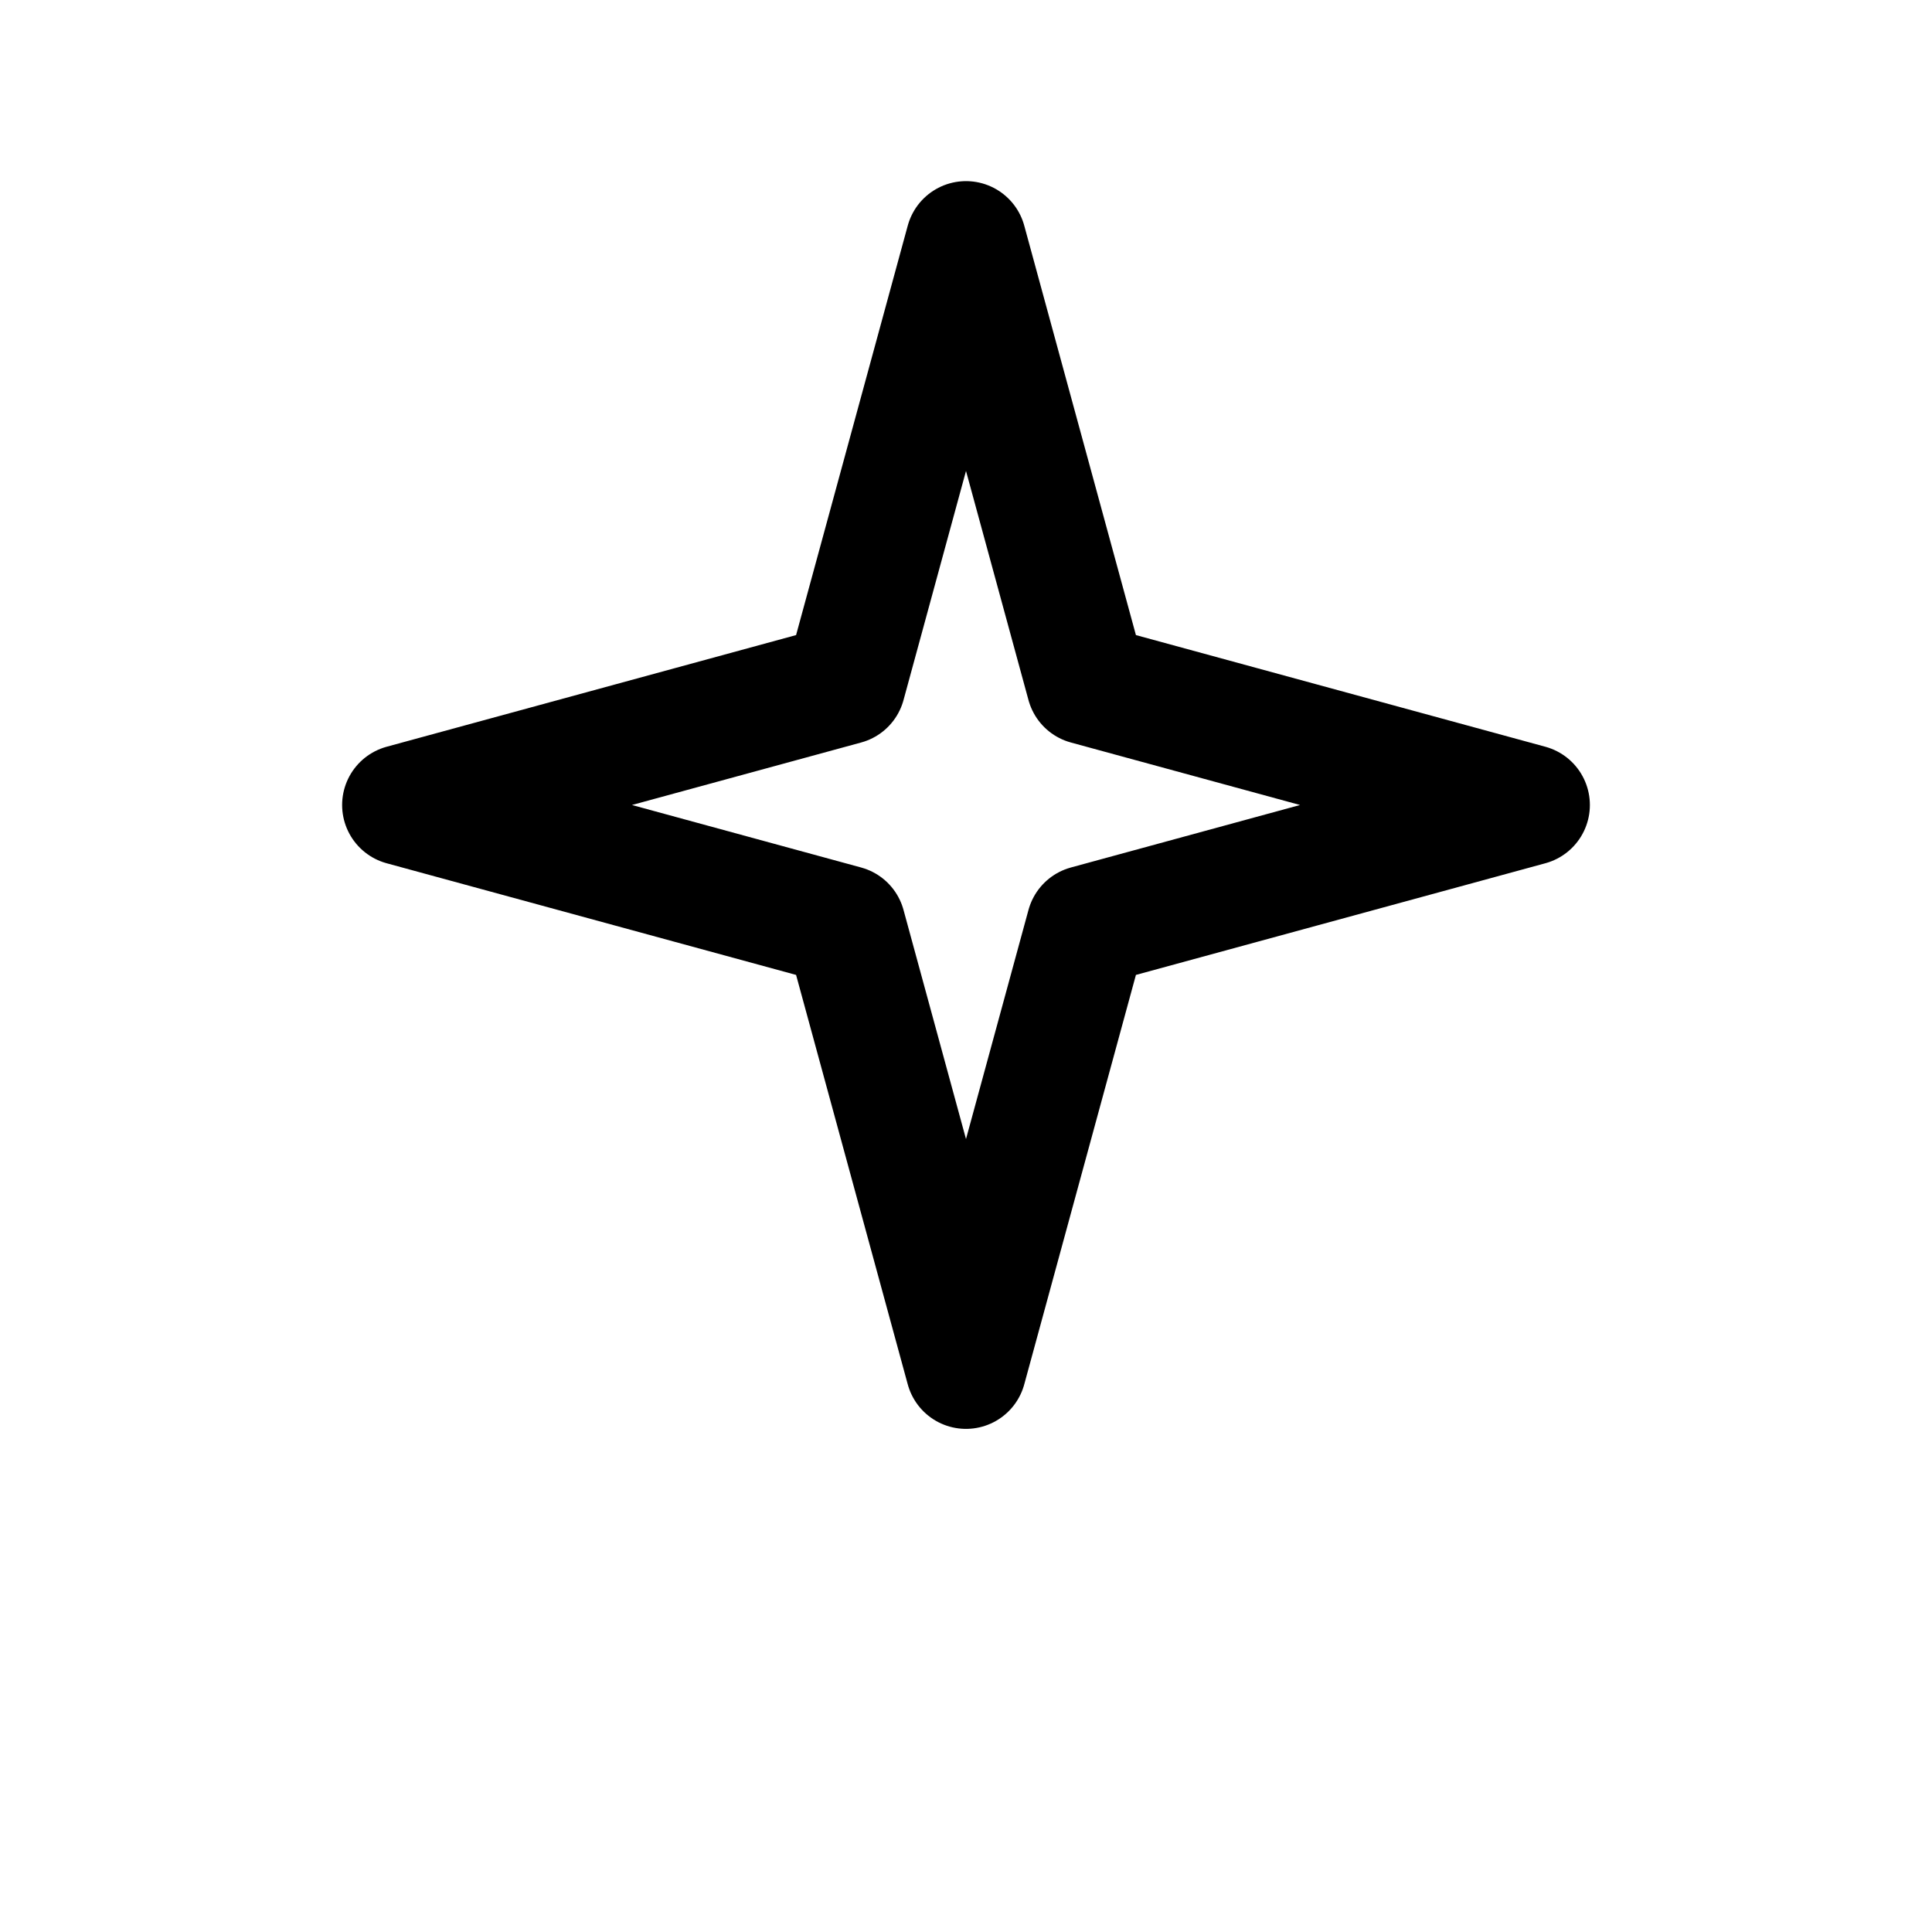
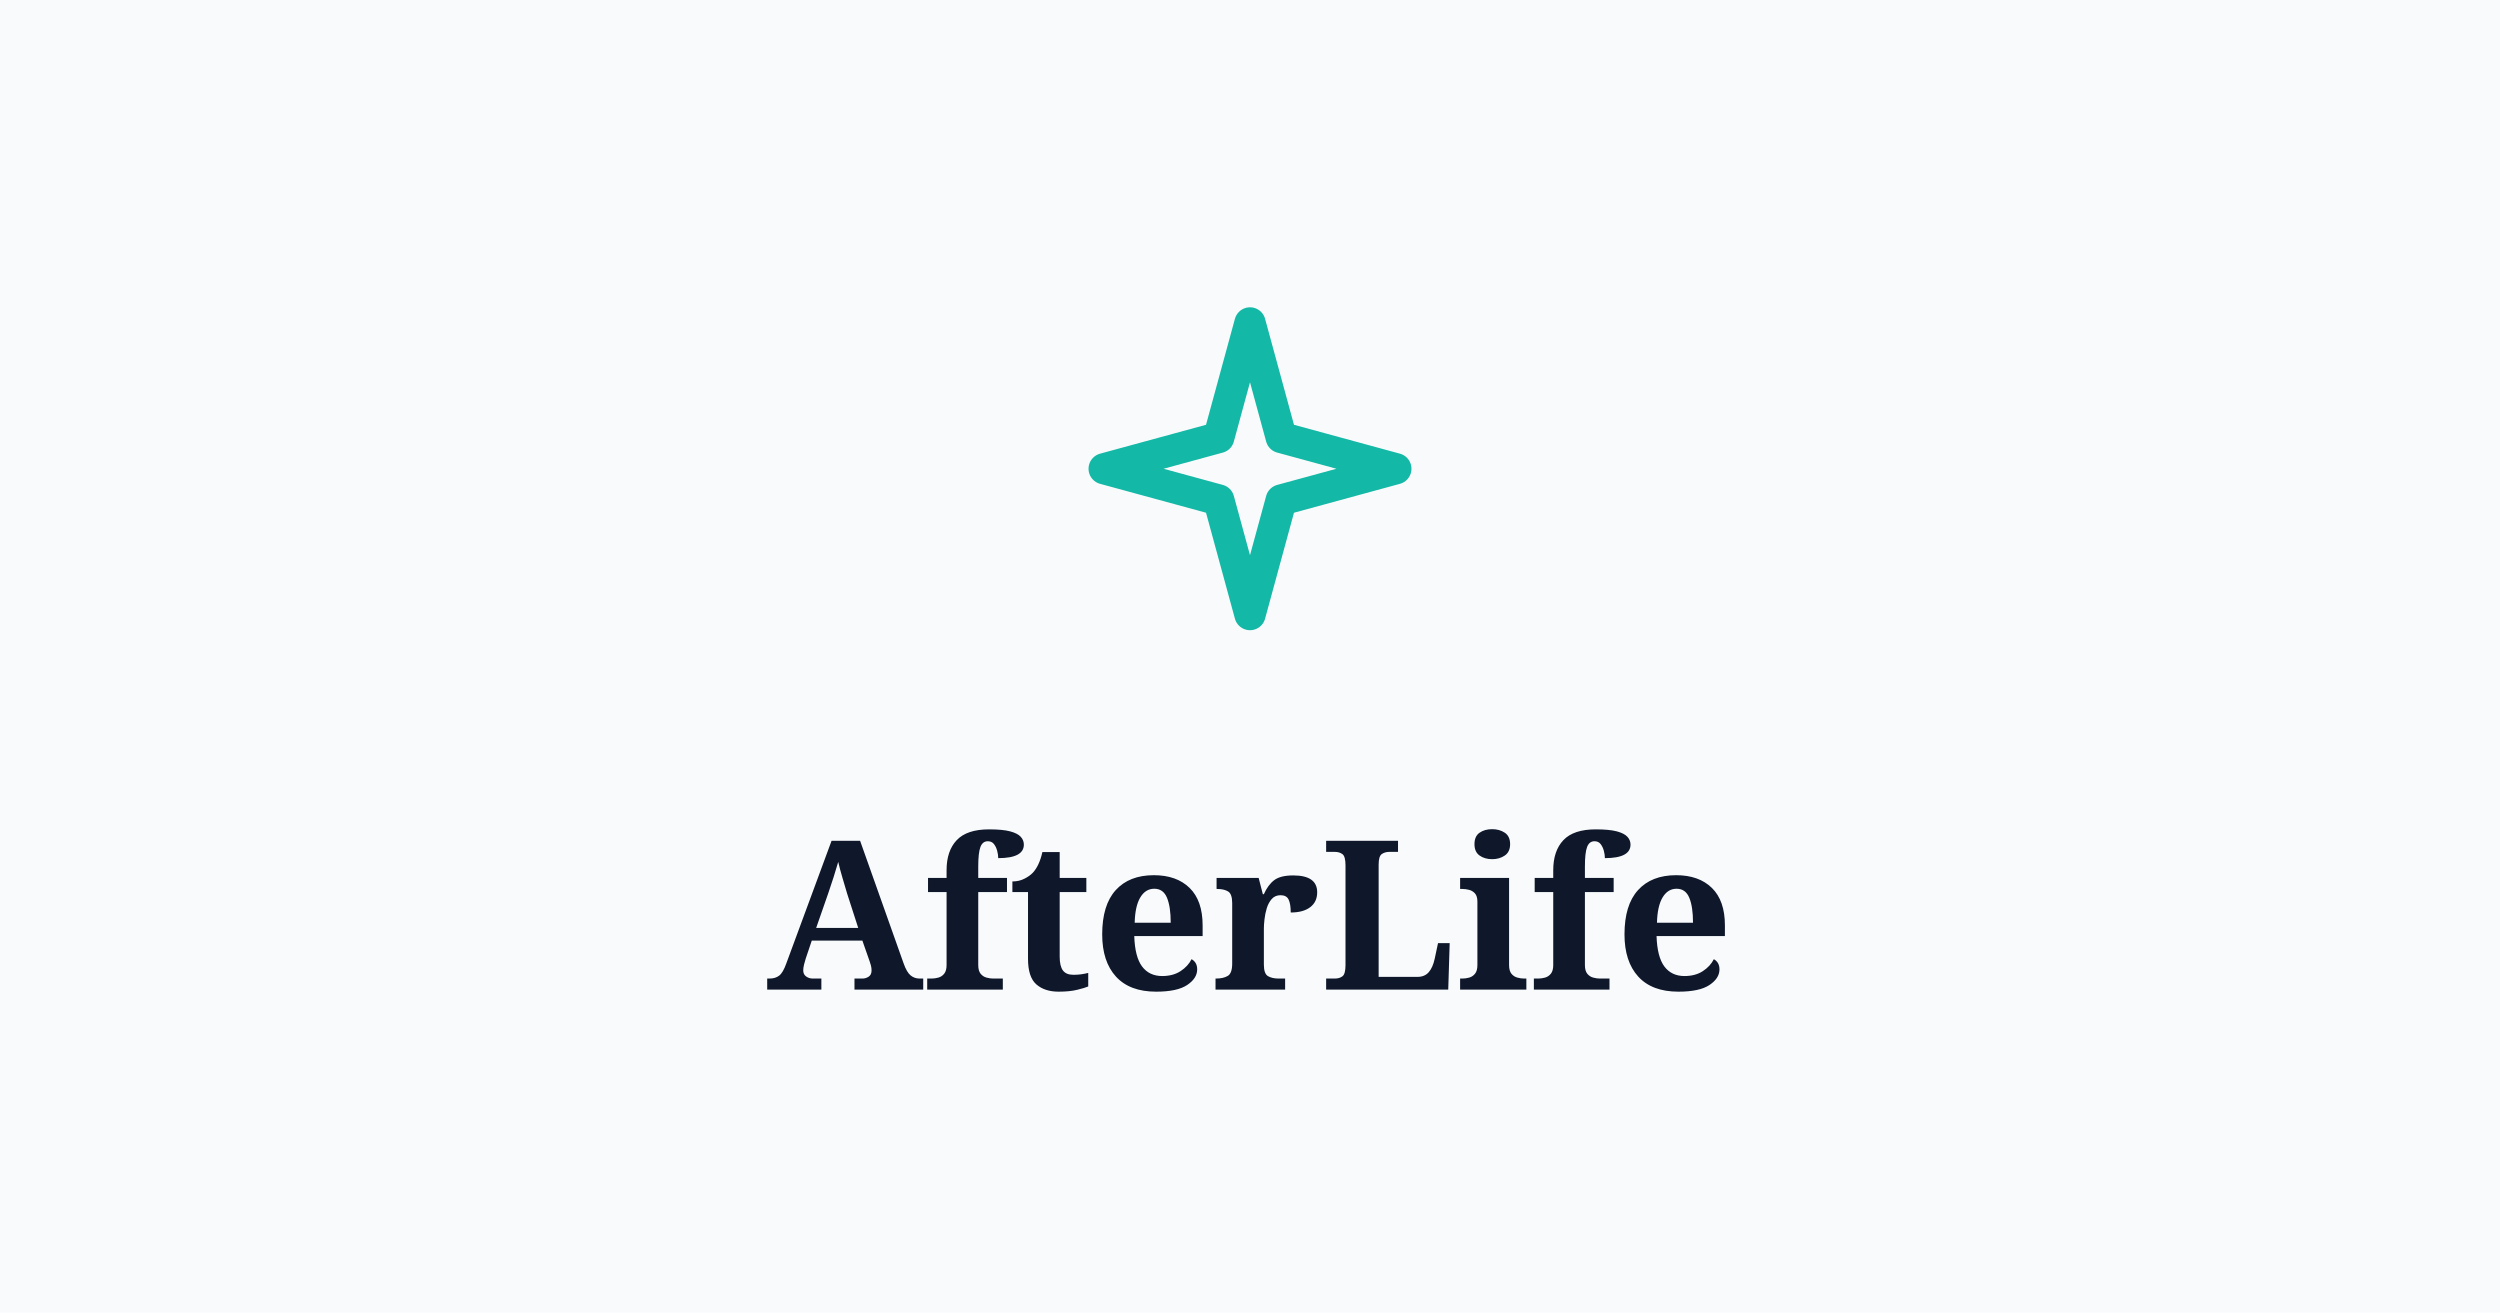
- <svg xmlns="http://www.w3.org/2000/svg" viewBox="0 0 24 24" fill="none">
-   <path d="M12 3L10.5 8.5L5 10L10.5 11.5L12 17L13.5 11.5L19 10L13.5 8.5L12 3Z" stroke="currentColor" stroke-width="1.5" stroke-linecap="round" stroke-linejoin="round" />
+ <svg xmlns="http://www.w3.org/2000/svg" width="1200" height="630" viewBox="0 0 1200 630" fill="none">
+   <rect width="1200" height="630" fill="#F8FAFC" />
+   <g transform="translate(600, 0)">
+     <g transform="translate(0, 125)">
+       <g transform="translate(-120, 0) scale(10)">
+         <path d="M12 3L10.5 8.5L5 10L10.5 11.5L12 17L13.5 11.5L19 10L13.5 8.5L12 3Z" stroke="#14b8a6" stroke-width="1.5" stroke-linecap="round" stroke-linejoin="round" />
+       </g>
+       <text x="0" y="350" text-anchor="middle" font-family="Lora, serif" font-size="100" font-weight="700" fill="#0F172A">AfterLife</text>
+     </g>
+   </g>
</svg>
